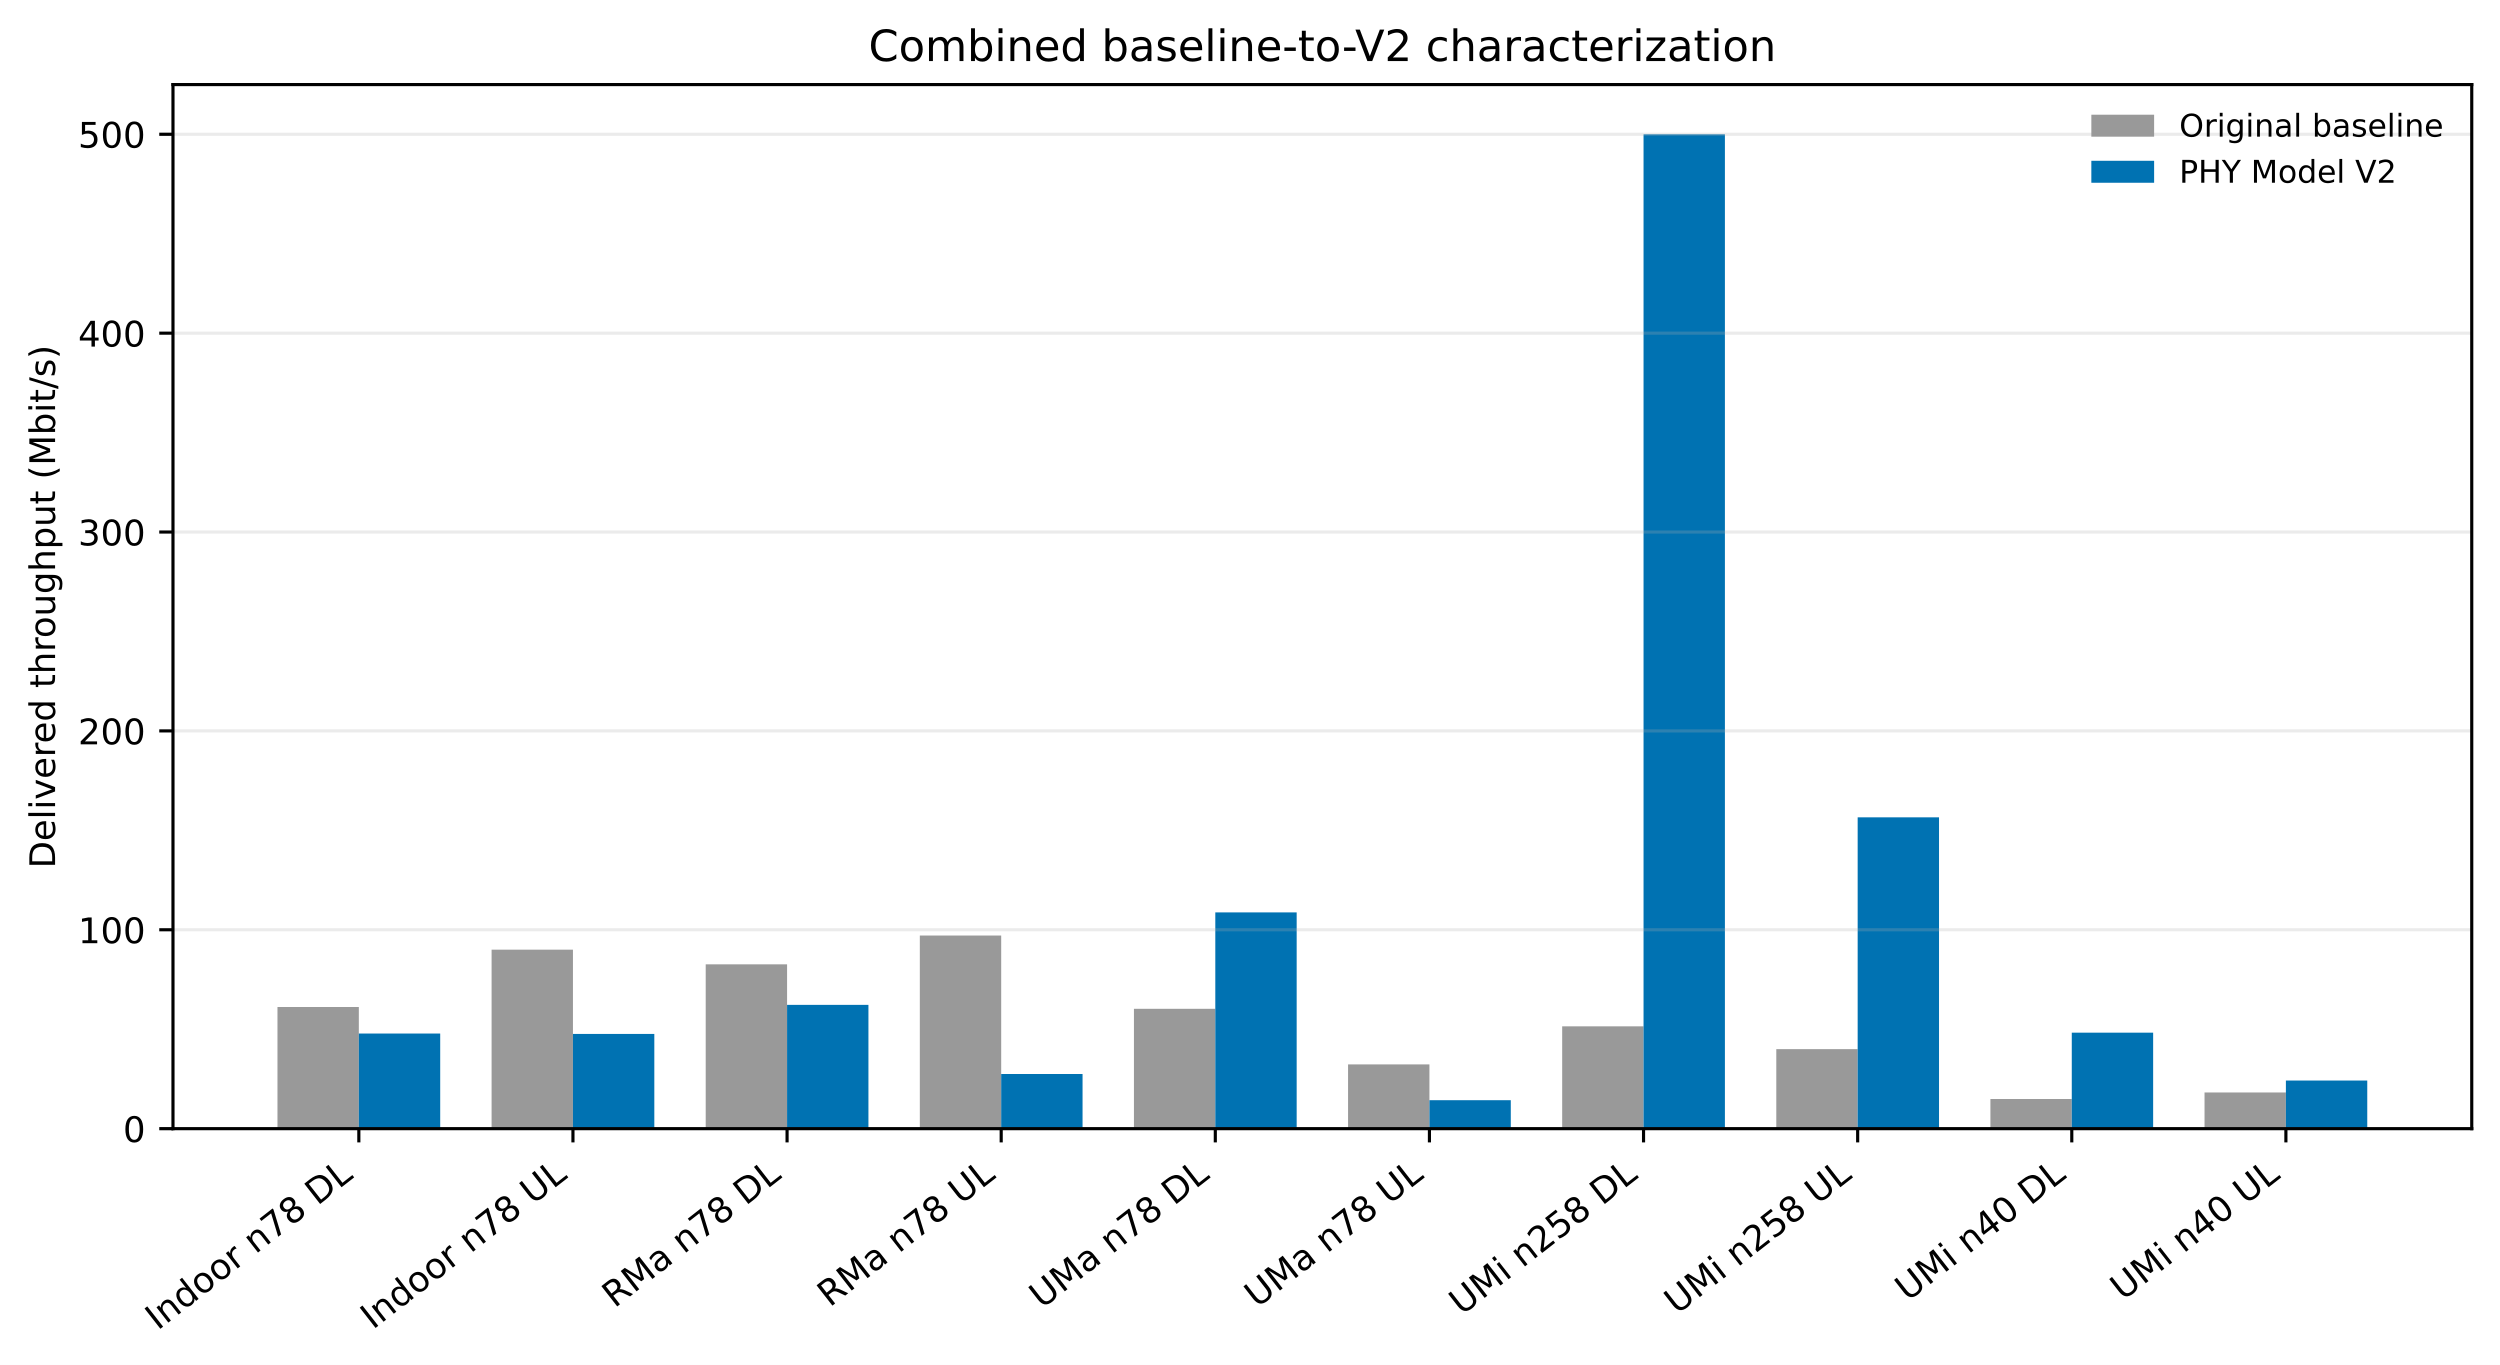
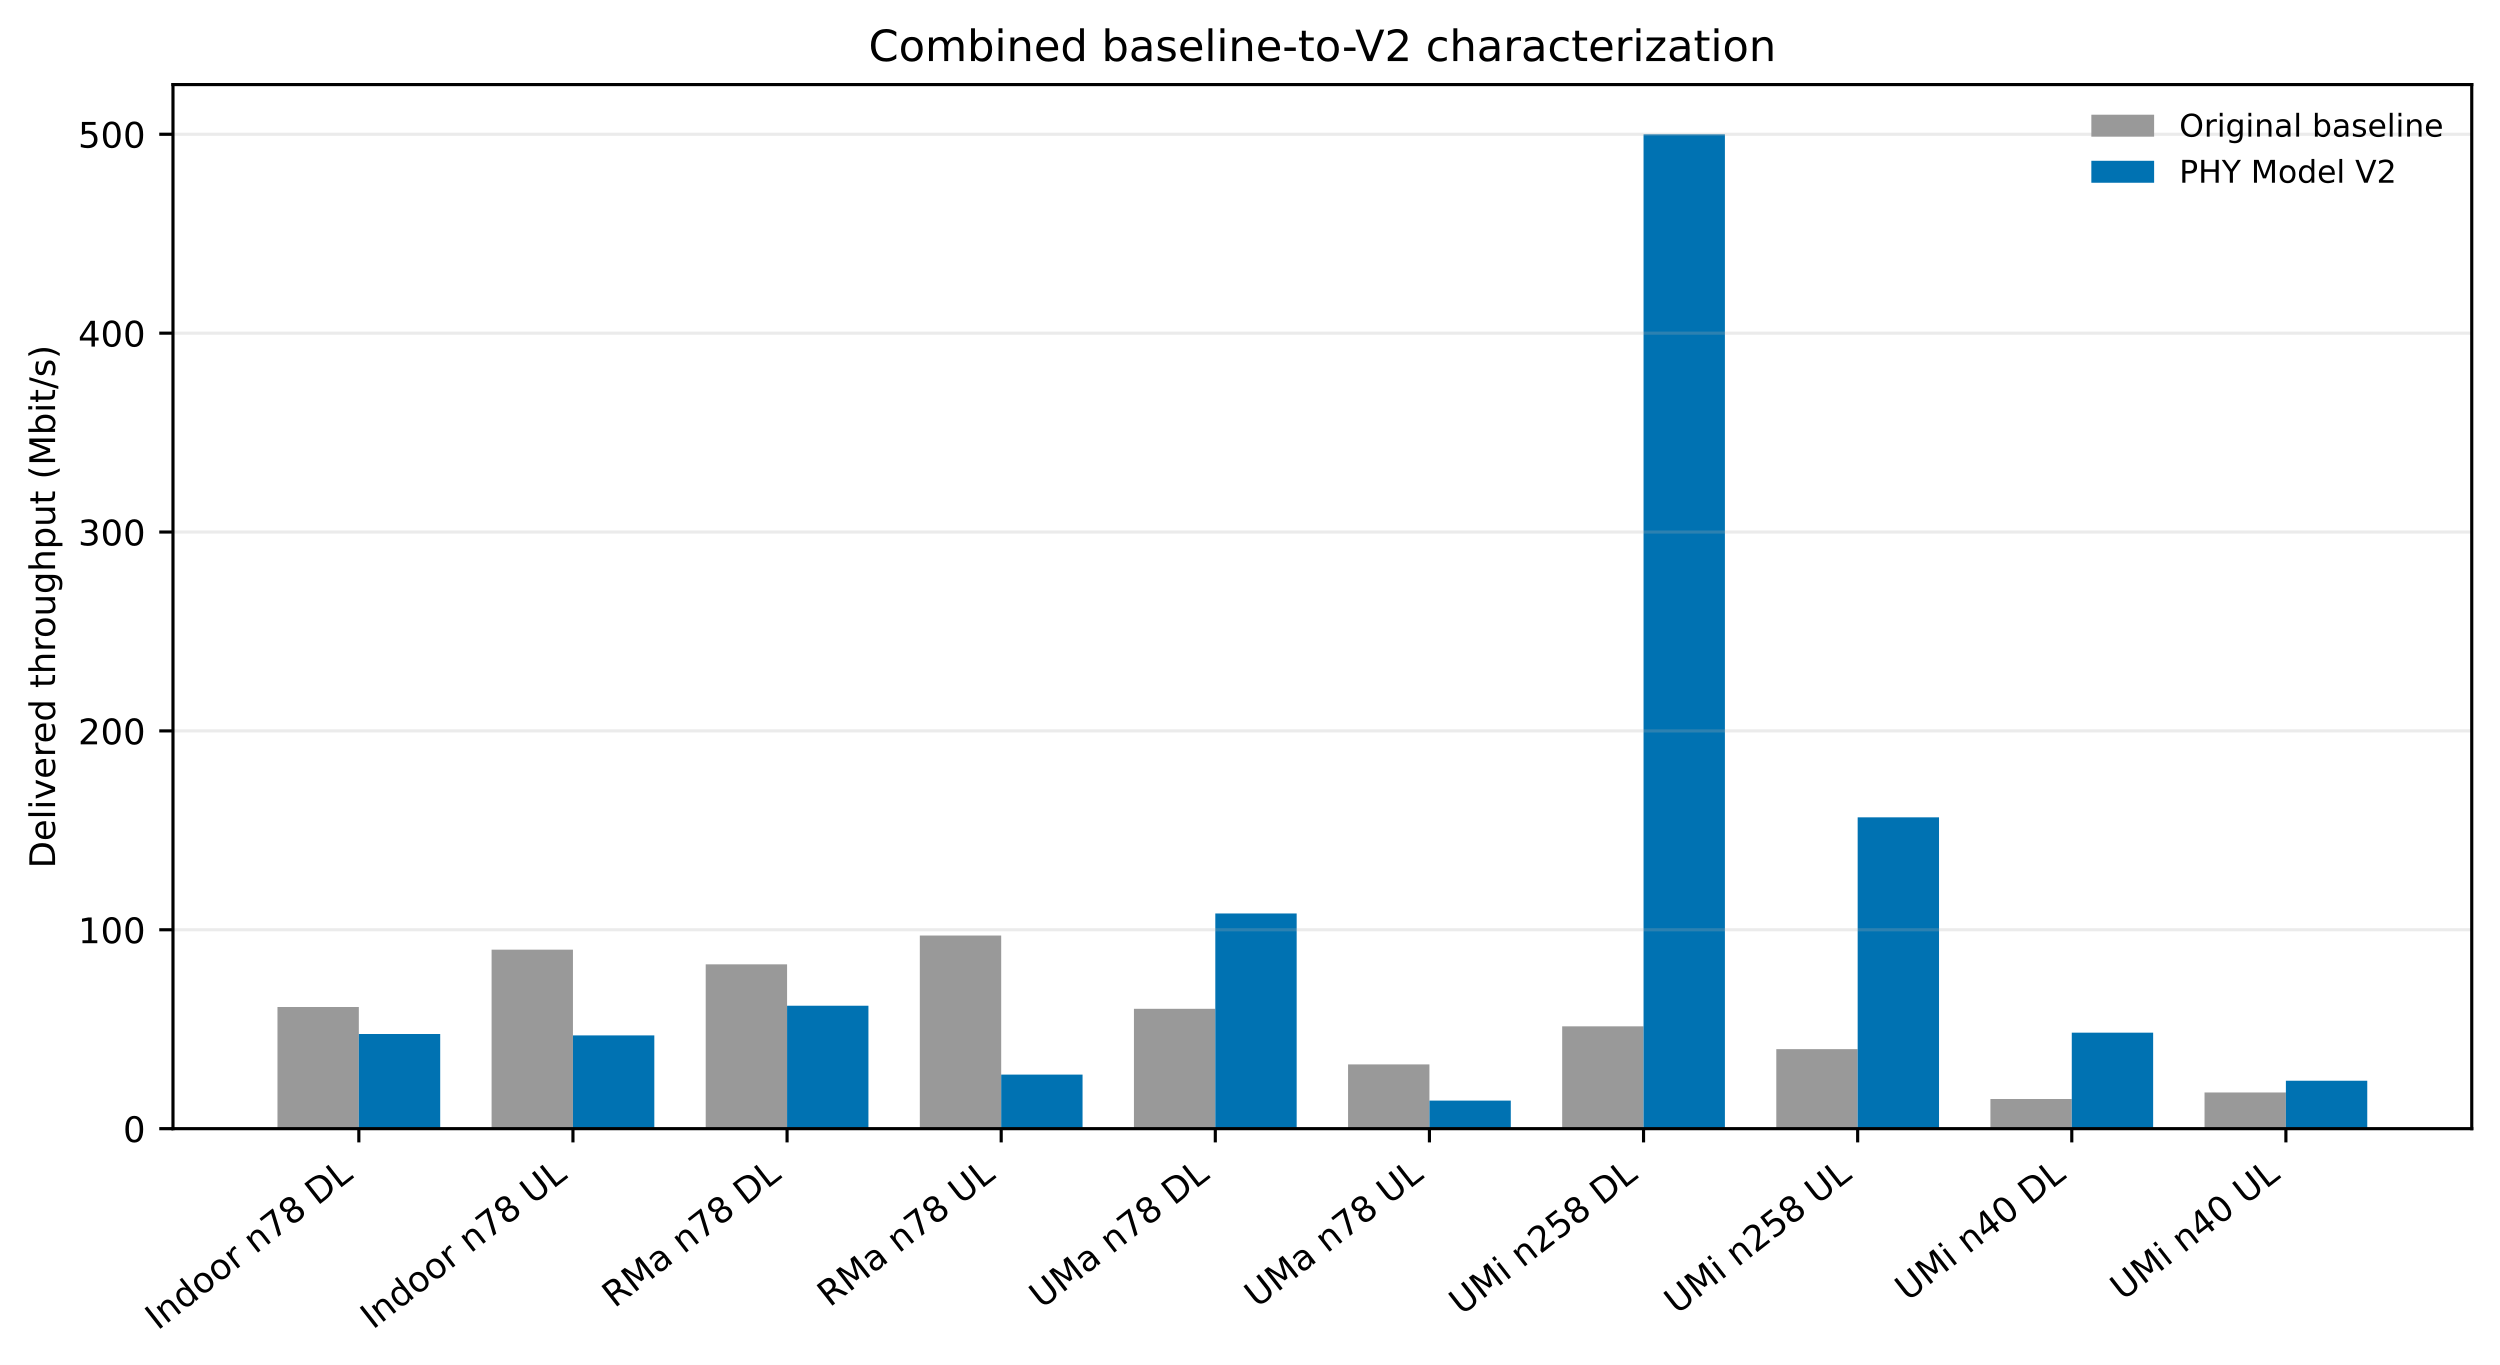
<svg xmlns="http://www.w3.org/2000/svg" xmlns:xlink="http://www.w3.org/1999/xlink" width="637.189pt" height="347.895pt" viewBox="0 0 637.189 347.895" version="1.1">
  <defs>
    <style type="text/css">*{stroke-linejoin: round; stroke-linecap: butt}</style>
  </defs>
  <g id="figure_1">
    <g id="patch_1">
      <path d="M 0 347.895 L 637.189 347.895 L 637.189 0 L 0 0 z " style="fill: #ffffff" />
    </g>
    <g id="axes_1">
      <g id="patch_2">
        <path d="M 44.089 287.67 L 629.989 287.67 L 629.989 21.558 L 44.089 21.558 z " style="fill: #ffffff" />
      </g>
      <g id="patch_3">
        <path d="M 70.721 287.67 L 91.459 287.67 L 91.459 256.668 L 70.721 256.668 z " clip-path="url(#pe78ab6352d)" style="fill: #999999" />
      </g>
      <g id="patch_4">
        <path d="M 125.294 287.67 L 146.032 287.67 L 146.032 242.05 L 125.294 242.05 z " clip-path="url(#pe78ab6352d)" style="fill: #999999" />
      </g>
      <g id="patch_5">
        <path d="M 179.868 287.67 L 200.606 287.67 L 200.606 245.782 L 179.868 245.782 z " clip-path="url(#pe78ab6352d)" style="fill: #999999" />
      </g>
      <g id="patch_6">
        <path d="M 234.441 287.67 L 255.179 287.67 L 255.179 238.445 L 234.441 238.445 z " clip-path="url(#pe78ab6352d)" style="fill: #999999" />
      </g>
      <g id="patch_7">
        <path d="M 289.014 287.67 L 309.752 287.67 L 309.752 257.111 L 289.014 257.111 z " clip-path="url(#pe78ab6352d)" style="fill: #999999" />
      </g>
      <g id="patch_8">
        <path d="M 343.588 287.67 L 364.326 287.67 L 364.326 271.289 L 343.588 271.289 z " clip-path="url(#pe78ab6352d)" style="fill: #999999" />
      </g>
      <g id="patch_9">
        <path d="M 398.161 287.67 L 418.899 287.67 L 418.899 261.591 L 398.161 261.591 z " clip-path="url(#pe78ab6352d)" style="fill: #999999" />
      </g>
      <g id="patch_10">
        <path d="M 452.735 287.67 L 473.473 287.67 L 473.473 267.391 L 452.735 267.391 z " clip-path="url(#pe78ab6352d)" style="fill: #999999" />
      </g>
      <g id="patch_11">
        <path d="M 507.308 287.67 L 528.046 287.67 L 528.046 280.103 L 507.308 280.103 z " clip-path="url(#pe78ab6352d)" style="fill: #999999" />
      </g>
      <g id="patch_12">
        <path d="M 561.881 287.67 L 582.619 287.67 L 582.619 278.451 L 561.881 278.451 z " clip-path="url(#pe78ab6352d)" style="fill: #999999" />
      </g>
      <g id="patch_13">
-         <path d="M 91.459 287.67 L 112.197 287.67 L 112.197 263.422 L 91.459 263.422 z " clip-path="url(#pe78ab6352d)" style="fill: #0072b2" />
+         <path d="M 91.459 287.67 L 112.197 287.67 L 112.197 263.548 L 91.459 263.548 z " clip-path="url(#pe78ab6352d)" style="fill: #0072b2" />
      </g>
      <g id="patch_14">
-         <path d="M 146.032 287.67 L 166.77 287.67 L 166.77 263.531 L 146.032 263.531 z " clip-path="url(#pe78ab6352d)" style="fill: #0072b2" />
+         <path d="M 146.032 287.67 L 166.77 287.67 L 166.77 263.896 L 146.032 263.896 z " clip-path="url(#pe78ab6352d)" style="fill: #0072b2" />
      </g>
      <g id="patch_15">
-         <path d="M 200.606 287.67 L 221.343 287.67 L 221.343 256.116 L 200.606 256.116 z " clip-path="url(#pe78ab6352d)" style="fill: #0072b2" />
+         <path d="M 200.606 287.67 L 221.343 287.67 L 221.343 256.34 L 200.606 256.34 z " clip-path="url(#pe78ab6352d)" style="fill: #0072b2" />
      </g>
      <g id="patch_16">
-         <path d="M 255.179 287.67 L 275.917 287.67 L 275.917 273.736 L 255.179 273.736 z " clip-path="url(#pe78ab6352d)" style="fill: #0072b2" />
+         <path d="M 255.179 287.67 L 275.917 287.67 L 275.917 273.894 L 255.179 273.894 z " clip-path="url(#pe78ab6352d)" style="fill: #0072b2" />
      </g>
      <g id="patch_17">
-         <path d="M 309.752 287.67 L 330.49 287.67 L 330.49 232.555 L 309.752 232.555 z " clip-path="url(#pe78ab6352d)" style="fill: #0072b2" />
+         <path d="M 309.752 287.67 L 330.49 287.67 L 330.49 232.814 L 309.752 232.814 z " clip-path="url(#pe78ab6352d)" style="fill: #0072b2" />
      </g>
      <g id="patch_18">
-         <path d="M 364.326 287.67 L 385.064 287.67 L 385.064 280.418 L 364.326 280.418 z " clip-path="url(#pe78ab6352d)" style="fill: #0072b2" />
+         <path d="M 364.326 287.67 L 385.064 287.67 L 385.064 280.517 L 364.326 280.517 z " clip-path="url(#pe78ab6352d)" style="fill: #0072b2" />
      </g>
      <g id="patch_19">
        <path d="M 418.899 287.67 L 439.637 287.67 L 439.637 34.23 L 418.899 34.23 z " clip-path="url(#pe78ab6352d)" style="fill: #0072b2" />
      </g>
      <g id="patch_20">
-         <path d="M 473.473 287.67 L 494.21 287.67 L 494.21 208.324 L 473.473 208.324 z " clip-path="url(#pe78ab6352d)" style="fill: #0072b2" />
+         <path d="M 473.473 287.67 L 494.21 287.67 L 494.21 208.323 L 473.473 208.323 z " clip-path="url(#pe78ab6352d)" style="fill: #0072b2" />
      </g>
      <g id="patch_21">
-         <path d="M 528.046 287.67 L 548.784 287.67 L 548.784 263.195 L 528.046 263.195 z " clip-path="url(#pe78ab6352d)" style="fill: #0072b2" />
+         <path d="M 528.046 287.67 L 548.784 287.67 L 548.784 263.209 L 528.046 263.209 z " clip-path="url(#pe78ab6352d)" style="fill: #0072b2" />
      </g>
      <g id="patch_22">
-         <path d="M 582.619 287.67 L 603.357 287.67 L 603.357 275.407 L 582.619 275.407 z " clip-path="url(#pe78ab6352d)" style="fill: #0072b2" />
+         <path d="M 582.619 287.67 L 603.357 287.67 L 603.357 275.448 L 582.619 275.448 z " clip-path="url(#pe78ab6352d)" style="fill: #0072b2" />
      </g>
      <g id="matplotlib.axis_1">
        <g id="xtick_1">
          <g id="line2d_1">
            <defs>
              <path id="mfd9205508a" d="M 0 0 L 0 3.5 " style="stroke: #000000; stroke-width: 0.8" />
            </defs>
            <g>
              <use xlink:href="#mfd9205508a" x="91.459" y="287.67" style="stroke: #000000; stroke-width: 0.8" />
            </g>
          </g>
          <g id="text_1">
            <text style="font-size: 9px; font-family: 'DejaVu Sans'" transform="translate(40.18303 339.2199) rotate(-38)">Indoor n78 DL</text>
          </g>
        </g>
        <g id="xtick_2">
          <g id="line2d_2">
            <g>
              <use xlink:href="#mfd9205508a" x="146.032" y="287.67" style="stroke: #000000; stroke-width: 0.8" />
            </g>
          </g>
          <g id="text_2">
            <text style="font-size: 9px; font-family: 'DejaVu Sans'" transform="translate(95.02682 339.0086) rotate(-38)">Indoor n78 UL</text>
          </g>
        </g>
        <g id="xtick_3">
          <g id="line2d_3">
            <g>
              <use xlink:href="#mfd9205508a" x="200.606" y="287.67" style="stroke: #000000; stroke-width: 0.8" />
            </g>
          </g>
          <g id="text_3">
            <text style="font-size: 9px; font-family: 'DejaVu Sans'" transform="translate(156.6203 333.5239) rotate(-38)">RMa n78 DL</text>
          </g>
        </g>
        <g id="xtick_4">
          <g id="line2d_4">
            <g>
              <use xlink:href="#mfd9205508a" x="255.179" y="287.67" style="stroke: #000000; stroke-width: 0.8" />
            </g>
          </g>
          <g id="text_4">
            <text style="font-size: 9px; font-family: 'DejaVu Sans'" transform="translate(211.4641 333.3127) rotate(-38)">RMa n78 UL</text>
          </g>
        </g>
        <g id="xtick_5">
          <g id="line2d_5">
            <g>
              <use xlink:href="#mfd9205508a" x="309.752" y="287.67" style="stroke: #000000; stroke-width: 0.8" />
            </g>
          </g>
          <g id="text_5">
            <text style="font-size: 9px; font-family: 'DejaVu Sans'" transform="translate(265.5044 333.7291) rotate(-38)">UMa n78 DL</text>
          </g>
        </g>
        <g id="xtick_6">
          <g id="line2d_6">
            <g>
              <use xlink:href="#mfd9205508a" x="364.326" y="287.67" style="stroke: #000000; stroke-width: 0.8" />
            </g>
          </g>
          <g id="text_6">
            <text style="font-size: 9px; font-family: 'DejaVu Sans'" transform="translate(320.3482 333.5179) rotate(-38)">UMa n78 UL</text>
          </g>
        </g>
        <g id="xtick_7">
          <g id="line2d_7">
            <g>
              <use xlink:href="#mfd9205508a" x="418.899" y="287.67" style="stroke: #000000; stroke-width: 0.8" />
            </g>
          </g>
          <g id="text_7">
            <text style="font-size: 9px; font-family: 'DejaVu Sans'" transform="translate(372.5148 335.3983) rotate(-38)">UMi n258 DL</text>
          </g>
        </g>
        <g id="xtick_8">
          <g id="line2d_8">
            <g>
              <use xlink:href="#mfd9205508a" x="473.473" y="287.67" style="stroke: #000000; stroke-width: 0.8" />
            </g>
          </g>
          <g id="text_8">
            <text style="font-size: 9px; font-family: 'DejaVu Sans'" transform="translate(427.3585 335.1871) rotate(-38)">UMi n258 UL</text>
          </g>
        </g>
        <g id="xtick_9">
          <g id="line2d_9">
            <g>
              <use xlink:href="#mfd9205508a" x="528.046" y="287.67" style="stroke: #000000; stroke-width: 0.8" />
            </g>
          </g>
          <g id="text_9">
            <text style="font-size: 9px; font-family: 'DejaVu Sans'" transform="translate(486.1739 331.8729) rotate(-38)">UMi n40 DL</text>
          </g>
        </g>
        <g id="xtick_10">
          <g id="line2d_10">
            <g>
              <use xlink:href="#mfd9205508a" x="582.619" y="287.67" style="stroke: #000000; stroke-width: 0.8" />
            </g>
          </g>
          <g id="text_10">
            <text style="font-size: 9px; font-family: 'DejaVu Sans'" transform="translate(541.0177 331.6616) rotate(-38)">UMi n40 UL</text>
          </g>
        </g>
      </g>
      <g id="matplotlib.axis_2">
        <g id="ytick_1">
          <g id="line2d_11">
            <path d="M 44.089 287.67 L 629.989 287.67 " clip-path="url(#pe78ab6352d)" style="fill: none; stroke: #b0b0b0; stroke-opacity: 0.25; stroke-width: 0.8; stroke-linecap: square" />
          </g>
          <g id="line2d_12">
            <defs>
              <path id="mfdfedc047a" d="M 0 0 L -3.5 0 " style="stroke: #000000; stroke-width: 0.8" />
            </defs>
            <g>
              <use xlink:href="#mfdfedc047a" x="44.089" y="287.67" style="stroke: #000000; stroke-width: 0.8" />
            </g>
          </g>
          <g id="text_11">
            <text style="font-size: 9px; font-family: 'DejaVu Sans'; text-anchor: end" x="37.089" y="291.09" transform="rotate(-0 37.08906 291.0896)">0</text>
          </g>
        </g>
        <g id="ytick_2">
          <g id="line2d_13">
            <path d="M 44.089 236.981 L 629.989 236.981 " clip-path="url(#pe78ab6352d)" style="fill: none; stroke: #b0b0b0; stroke-opacity: 0.25; stroke-width: 0.8; stroke-linecap: square" />
          </g>
          <g id="line2d_14">
            <g>
              <use xlink:href="#mfdfedc047a" x="44.089" y="236.981" style="stroke: #000000; stroke-width: 0.8" />
            </g>
          </g>
          <g id="text_12">
            <text style="font-size: 9px; font-family: 'DejaVu Sans'; text-anchor: end" x="37.089" y="240.4" transform="rotate(-0 37.08906 240.3998)">100</text>
          </g>
        </g>
        <g id="ytick_3">
          <g id="line2d_15">
            <path d="M 44.089 186.291 L 629.989 186.291 " clip-path="url(#pe78ab6352d)" style="fill: none; stroke: #b0b0b0; stroke-opacity: 0.25; stroke-width: 0.8; stroke-linecap: square" />
          </g>
          <g id="line2d_16">
            <g>
              <use xlink:href="#mfdfedc047a" x="44.089" y="186.291" style="stroke: #000000; stroke-width: 0.8" />
            </g>
          </g>
          <g id="text_13">
            <text style="font-size: 9px; font-family: 'DejaVu Sans'; text-anchor: end" x="37.089" y="189.71" transform="rotate(-0 37.08906 189.7101)">200</text>
          </g>
        </g>
        <g id="ytick_4">
          <g id="line2d_17">
            <path d="M 44.089 135.601 L 629.989 135.601 " clip-path="url(#pe78ab6352d)" style="fill: none; stroke: #b0b0b0; stroke-opacity: 0.25; stroke-width: 0.8; stroke-linecap: square" />
          </g>
          <g id="line2d_18">
            <g>
              <use xlink:href="#mfdfedc047a" x="44.089" y="135.601" style="stroke: #000000; stroke-width: 0.8" />
            </g>
          </g>
          <g id="text_14">
            <text style="font-size: 9px; font-family: 'DejaVu Sans'; text-anchor: end" x="37.089" y="139.02" transform="rotate(-0 37.08906 139.0203)">300</text>
          </g>
        </g>
        <g id="ytick_5">
          <g id="line2d_19">
            <path d="M 44.089 84.911 L 629.989 84.911 " clip-path="url(#pe78ab6352d)" style="fill: none; stroke: #b0b0b0; stroke-opacity: 0.25; stroke-width: 0.8; stroke-linecap: square" />
          </g>
          <g id="line2d_20">
            <g>
              <use xlink:href="#mfdfedc047a" x="44.089" y="84.911" style="stroke: #000000; stroke-width: 0.8" />
            </g>
          </g>
          <g id="text_15">
            <text style="font-size: 9px; font-family: 'DejaVu Sans'; text-anchor: end" x="37.089" y="88.331" transform="rotate(-0 37.08906 88.33057)">400</text>
          </g>
        </g>
        <g id="ytick_6">
          <g id="line2d_21">
            <path d="M 44.089 34.222 L 629.989 34.222 " clip-path="url(#pe78ab6352d)" style="fill: none; stroke: #b0b0b0; stroke-opacity: 0.25; stroke-width: 0.8; stroke-linecap: square" />
          </g>
          <g id="line2d_22">
            <g>
              <use xlink:href="#mfdfedc047a" x="44.089" y="34.222" style="stroke: #000000; stroke-width: 0.8" />
            </g>
          </g>
          <g id="text_16">
            <text style="font-size: 9px; font-family: 'DejaVu Sans'; text-anchor: end" x="37.089" y="37.641" transform="rotate(-0 37.08906 37.64082)">500</text>
          </g>
        </g>
        <g id="text_17">
          <text style="font-size: 9px; font-family: 'DejaVu Sans'; text-anchor: middle" x="14.039" y="154.614" transform="rotate(-90 14.03859 154.6143)">Delivered throughput (Mbit/s)</text>
        </g>
      </g>
      <g id="patch_23">
        <path d="M 44.089 287.67 L 44.089 21.558 " style="fill: none; stroke: #000000; stroke-width: 0.8; stroke-linejoin: miter; stroke-linecap: square" />
      </g>
      <g id="patch_24">
        <path d="M 629.989 287.67 L 629.989 21.558 " style="fill: none; stroke: #000000; stroke-width: 0.8; stroke-linejoin: miter; stroke-linecap: square" />
      </g>
      <g id="patch_25">
        <path d="M 44.089 287.67 L 629.989 287.67 " style="fill: none; stroke: #000000; stroke-width: 0.8; stroke-linejoin: miter; stroke-linecap: square" />
      </g>
      <g id="patch_26">
        <path d="M 44.089 21.558 L 629.989 21.558 " style="fill: none; stroke: #000000; stroke-width: 0.8; stroke-linejoin: miter; stroke-linecap: square" />
      </g>
      <g id="text_18">
        <text style="font-size: 11px; font-family: 'DejaVu Sans'; text-anchor: middle" x="337.039" y="15.558" transform="rotate(-0 337.0391 15.55828)">Combined baseline-to-V2 characterization</text>
      </g>
      <g id="legend_1">
        <g id="patch_27">
          <path d="M 533.033 34.837 L 549.033 34.837 L 549.033 29.237 L 533.033 29.237 z " style="fill: #999999" />
        </g>
        <g id="text_19">
          <text style="font-size: 8px; font-family: 'DejaVu Sans'; text-anchor: start" x="555.433" y="34.837" transform="rotate(-0 555.4328 34.83703)">Original baseline</text>
        </g>
        <g id="patch_28">
          <path d="M 533.033 46.58 L 549.033 46.58 L 549.033 40.98 L 533.033 40.98 z " style="fill: #0072b2" />
        </g>
        <g id="text_20">
          <text style="font-size: 8px; font-family: 'DejaVu Sans'; text-anchor: start" x="555.433" y="46.58" transform="rotate(-0 555.4328 46.57953)">PHY Model V2</text>
        </g>
      </g>
    </g>
  </g>
  <defs>
    <clipPath id="pe78ab6352d">
      <rect x="44.089" y="21.558" width="585.9" height="266.112" />
    </clipPath>
  </defs>
</svg>
